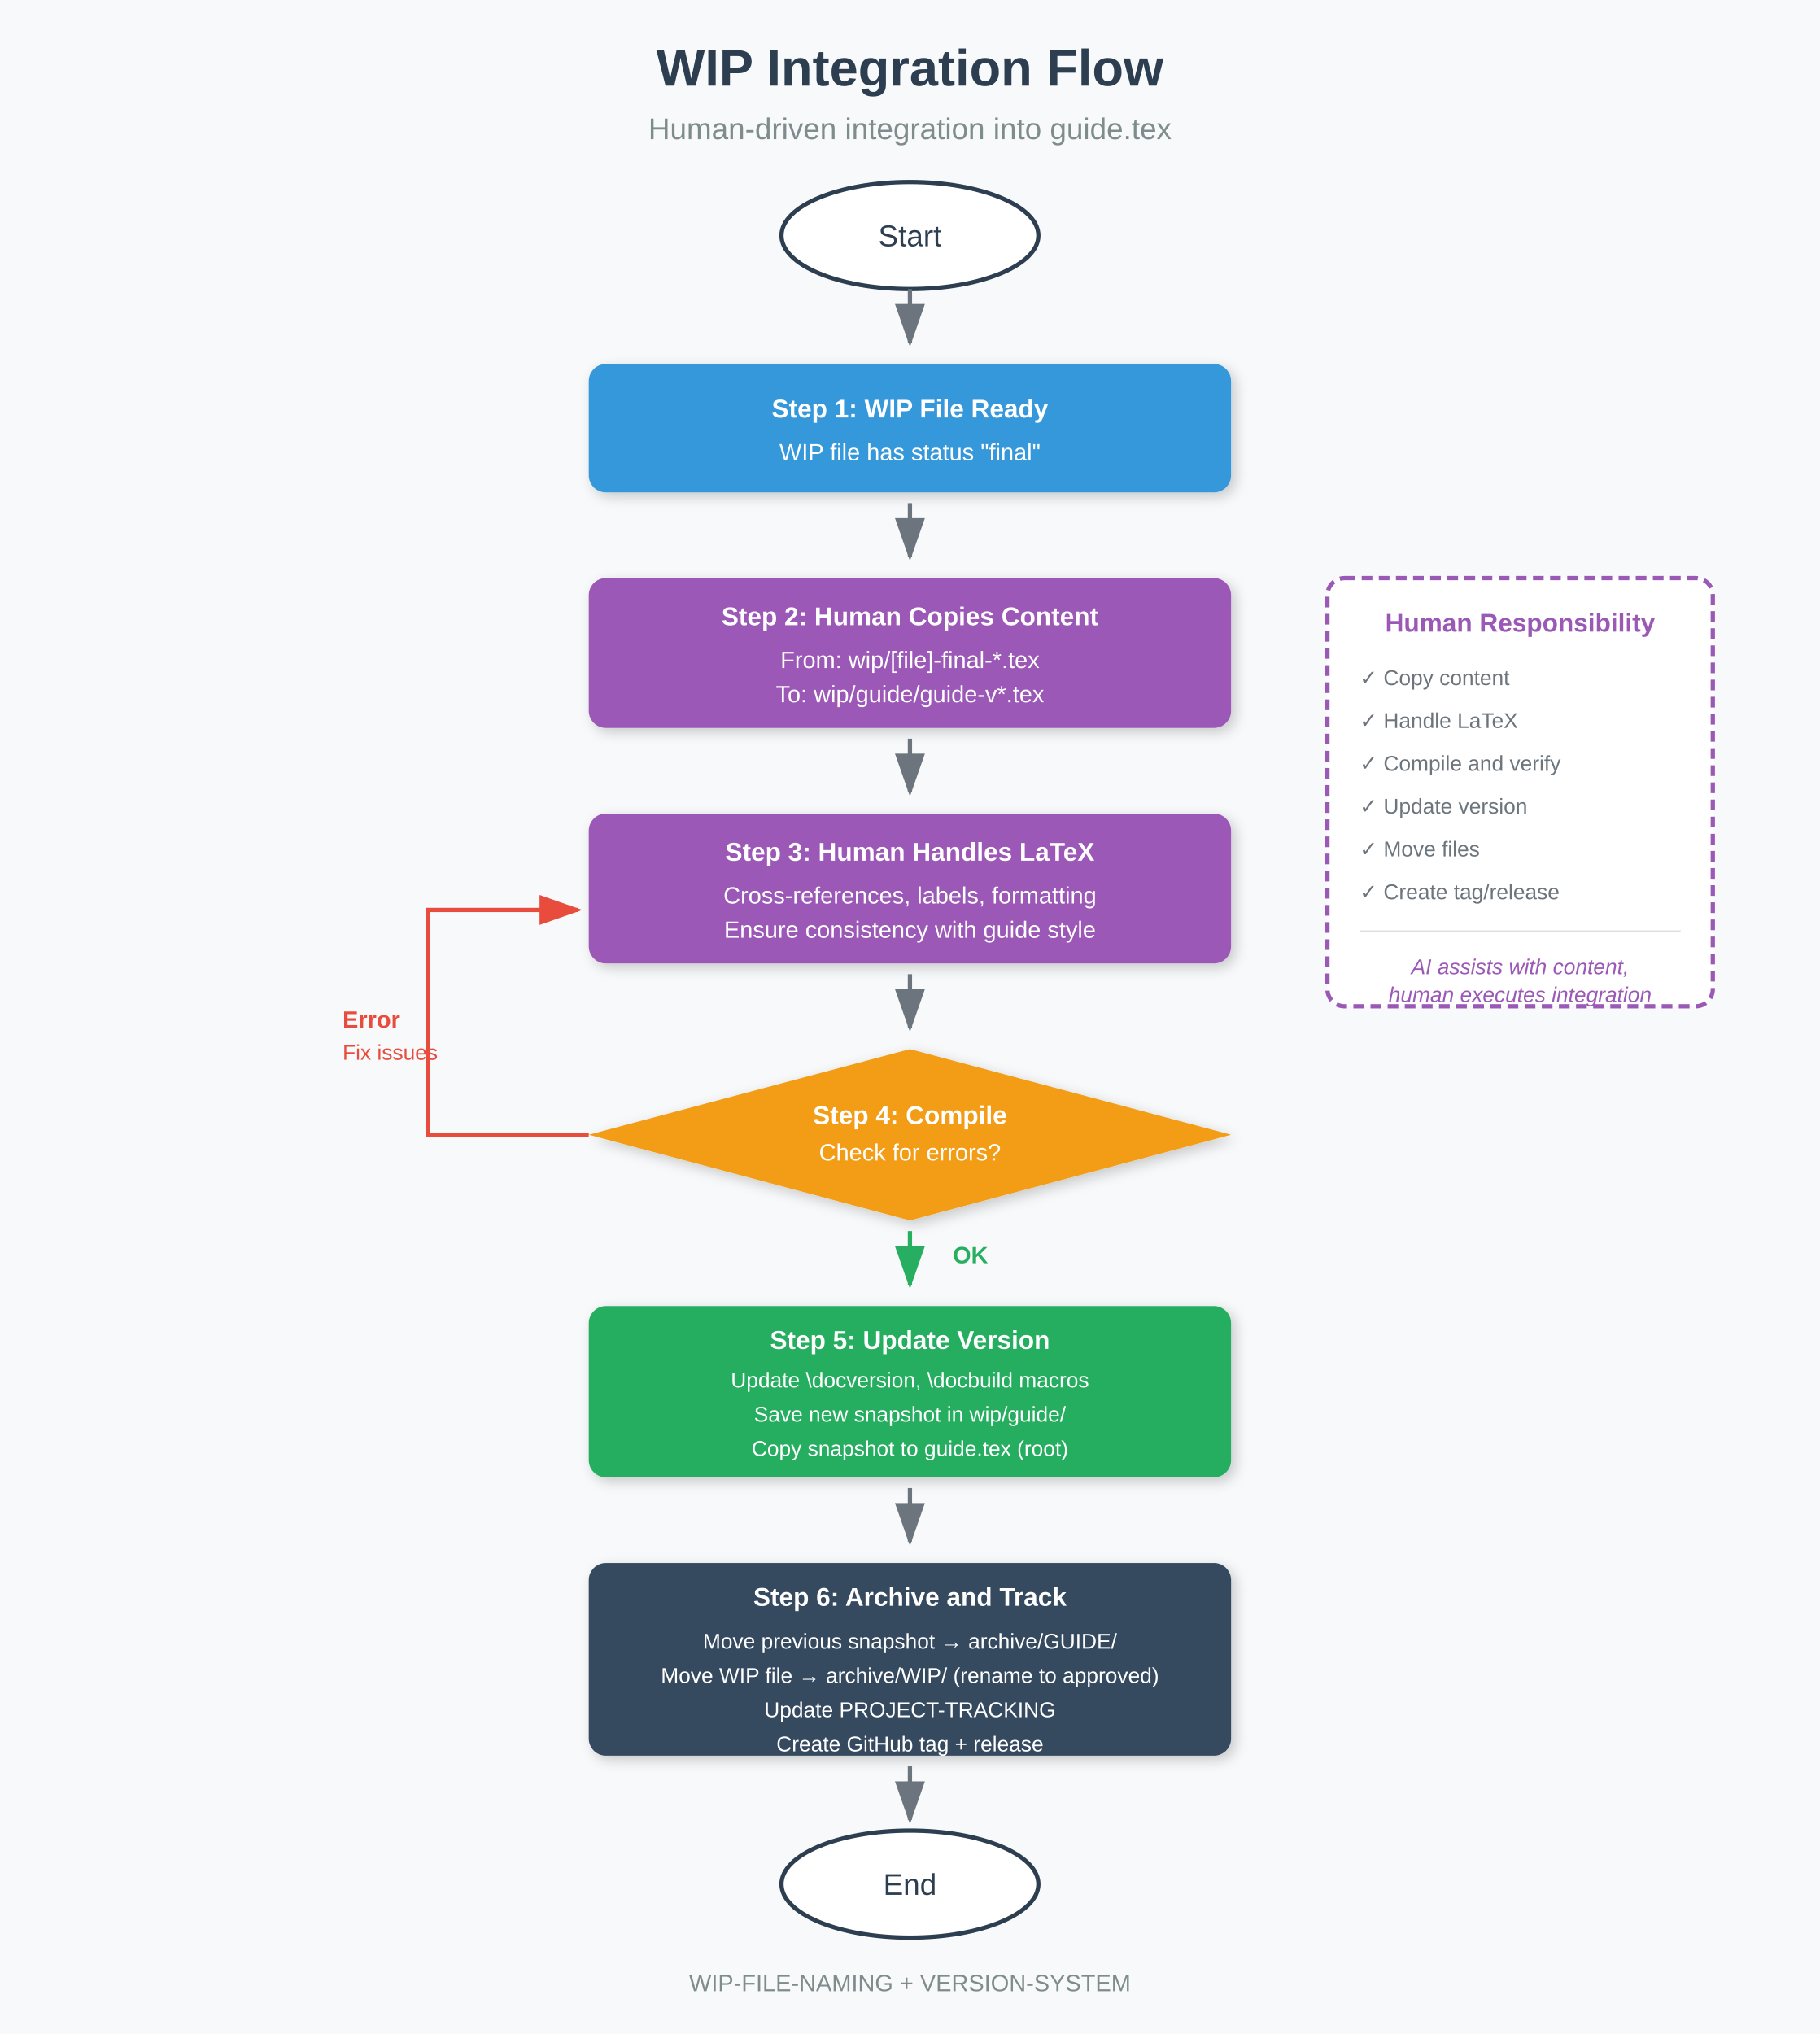
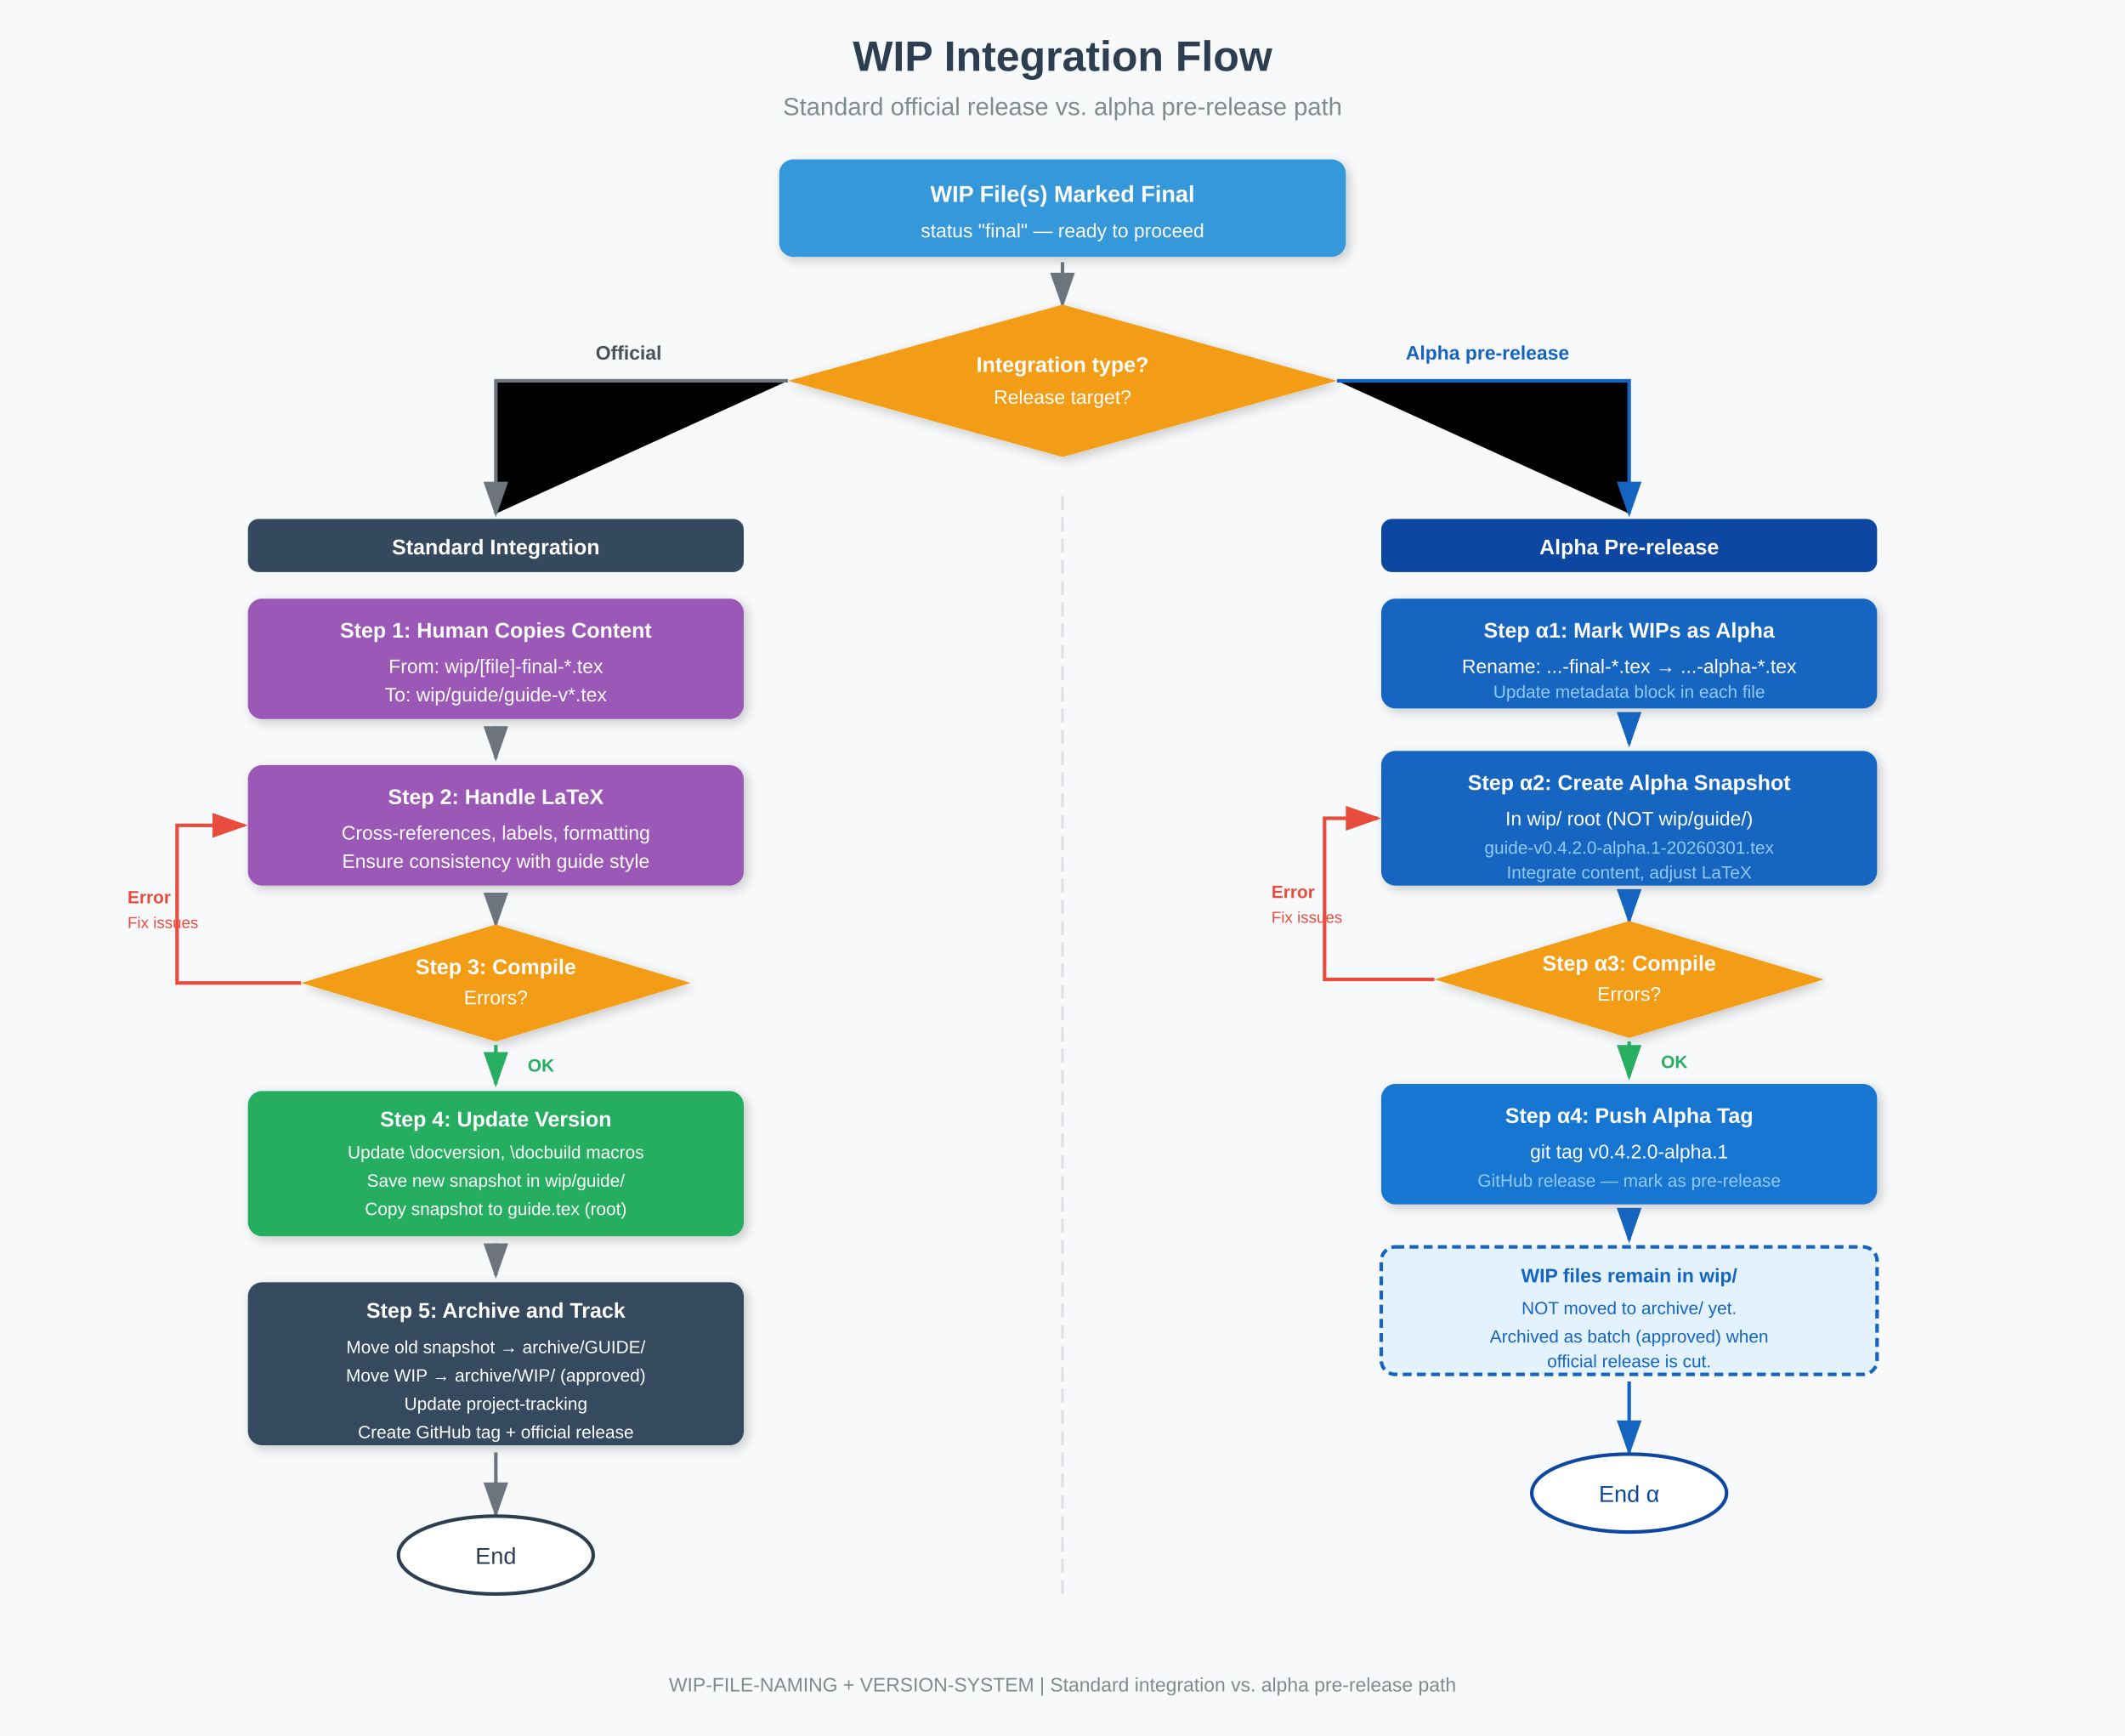
- <svg xmlns="http://www.w3.org/2000/svg" viewBox="0 0 850 950">
+ <svg xmlns="http://www.w3.org/2000/svg" viewBox="0 0 1200 980">
  <defs>
    <filter id="shadow" x="-20%" y="-20%" width="140%" height="140%">
      <feDropShadow dx="2" dy="2" stdDeviation="3" flood-opacity="0.2" />
    </filter>
    <marker id="arrowhead" markerWidth="10" markerHeight="7" refX="9" refY="3.5" orient="auto">
      <polygon points="0 0, 10 3.5, 0 7" fill="#6C757D" />
+     </marker>
+     <marker id="arrowBlue" markerWidth="10" markerHeight="7" refX="9" refY="3.5" orient="auto">
+       <polygon points="0 0, 10 3.5, 0 7" fill="#1565C0" />
    </marker>
    <marker id="arrowGreen" markerWidth="10" markerHeight="7" refX="9" refY="3.5" orient="auto">
      <polygon points="0 0, 10 3.5, 0 7" fill="#27AE60" />
    </marker>
    <marker id="arrowRed" markerWidth="10" markerHeight="7" refX="9" refY="3.5" orient="auto">
      <polygon points="0 0, 10 3.5, 0 7" fill="#E74C3C" />
    </marker>
  </defs>
-   <rect width="850" height="950" fill="#F8F9FA" />
-   <text x="425" y="40" font-family="Arial, sans-serif" font-size="24" font-weight="bold" fill="#2C3E50" text-anchor="middle">WIP Integration Flow</text>
-   <text x="425" y="65" font-family="Arial, sans-serif" font-size="14" fill="#7F8C8D" text-anchor="middle">Human-driven integration into guide.tex</text>
-   <ellipse cx="425" cy="110" rx="60" ry="25" fill="#FFF" stroke="#2C3E50" stroke-width="2" />
-   <text x="425" y="115" font-family="Arial, sans-serif" font-size="14" fill="#2C3E50" text-anchor="middle">Start</text>
-   <path d="M 425 135 L 425 160" stroke="#6C757D" stroke-width="2" marker-end="url(#arrowhead)" />
-   <g transform="translate(275, 170)">
-     <rect x="0" y="0" width="300" height="60" rx="8" fill="#3498DB" filter="url(#shadow)" />
-     <text x="150" y="25" font-family="Arial, sans-serif" font-size="12" fill="#FFF" text-anchor="middle" font-weight="bold">Step 1: WIP File Ready</text>
-     <text x="150" y="45" font-family="Arial, sans-serif" font-size="11" fill="#FFF" text-anchor="middle">WIP file has status "final"</text>
+   <rect width="1200" height="980" fill="#F8F9FA" />
+   <text x="600" y="40" font-family="Arial, sans-serif" font-size="24" font-weight="bold" fill="#2C3E50" text-anchor="middle">WIP Integration Flow</text>
+   <text x="600" y="65" font-family="Arial, sans-serif" font-size="14" fill="#7F8C8D" text-anchor="middle">Standard official release vs. alpha pre-release path</text>
+   <g transform="translate(440, 90)">
+     <rect x="0" y="0" width="320" height="55" rx="8" fill="#3498DB" filter="url(#shadow)" />
+     <text x="160" y="24" font-family="Arial, sans-serif" font-size="13" fill="#FFF" text-anchor="middle" font-weight="bold">WIP File(s) Marked Final</text>
+     <text x="160" y="44" font-family="Arial, sans-serif" font-size="11" fill="#FFF" text-anchor="middle">status "final" — ready to proceed</text>
  </g>
-   <path d="M 425 235 L 425 260" stroke="#6C757D" stroke-width="2" marker-end="url(#arrowhead)" />
-   <g transform="translate(275, 270)">
-     <rect x="0" y="0" width="300" height="70" rx="8" fill="#9B59B6" filter="url(#shadow)" />
-     <text x="150" y="22" font-family="Arial, sans-serif" font-size="12" fill="#FFF" text-anchor="middle" font-weight="bold">Step 2: Human Copies Content</text>
-     <text x="150" y="42" font-family="Arial, sans-serif" font-size="11" fill="#FFF" text-anchor="middle">From: wip/[file]-final-*.tex</text>
-     <text x="150" y="58" font-family="Arial, sans-serif" font-size="11" fill="#FFF" text-anchor="middle">To: wip/guide/guide-v*.tex</text>
+   <path d="M 600 148 L 600 172" stroke="#6C757D" stroke-width="2" marker-end="url(#arrowhead)" />
+   <polygon points="600,172 755,215 600,258 445,215" fill="#F39C12" filter="url(#shadow)" />
+   <text x="600" y="210" font-family="Arial, sans-serif" font-size="12" fill="#FFF" text-anchor="middle" font-weight="bold">Integration type?</text>
+   <text x="600" y="228" font-family="Arial, sans-serif" font-size="11" fill="#FFF" text-anchor="middle">Release target?</text>
+   <path d="M 445 215 L 280 215 L 280 290" stroke="#6C757D" stroke-width="2" marker-end="url(#arrowhead)" />
+   <text x="355" y="203" font-family="Arial, sans-serif" font-size="11" fill="#495057" text-anchor="middle" font-weight="bold">Official</text>
+   <path d="M 755 215 L 920 215 L 920 290" stroke="#1565C0" stroke-width="2" marker-end="url(#arrowBlue)" />
+   <text x="840" y="203" font-family="Arial, sans-serif" font-size="11" fill="#1565C0" text-anchor="middle" font-weight="bold">Alpha pre-release</text>
+   <rect x="140" y="293" width="280" height="30" rx="6" fill="#34495E" />
+   <text x="280" y="313" font-family="Arial, sans-serif" font-size="12" fill="#FFF" text-anchor="middle" font-weight="bold">Standard Integration</text>
+   <g transform="translate(140, 338)">
+     <rect x="0" y="0" width="280" height="68" rx="8" fill="#9B59B6" filter="url(#shadow)" />
+     <text x="140" y="22" font-family="Arial, sans-serif" font-size="12" fill="#FFF" text-anchor="middle" font-weight="bold">Step 1: Human Copies Content</text>
+     <text x="140" y="42" font-family="Arial, sans-serif" font-size="11" fill="#FFF" text-anchor="middle">From: wip/[file]-final-*.tex</text>
+     <text x="140" y="58" font-family="Arial, sans-serif" font-size="11" fill="#FFF" text-anchor="middle">To: wip/guide/guide-v*.tex</text>
  </g>
-   <path d="M 425 345 L 425 370" stroke="#6C757D" stroke-width="2" marker-end="url(#arrowhead)" />
-   <g transform="translate(275, 380)">
-     <rect x="0" y="0" width="300" height="70" rx="8" fill="#9B59B6" filter="url(#shadow)" />
-     <text x="150" y="22" font-family="Arial, sans-serif" font-size="12" fill="#FFF" text-anchor="middle" font-weight="bold">Step 3: Human Handles LaTeX</text>
-     <text x="150" y="42" font-family="Arial, sans-serif" font-size="11" fill="#FFF" text-anchor="middle">Cross-references, labels, formatting</text>
-     <text x="150" y="58" font-family="Arial, sans-serif" font-size="11" fill="#FFF" text-anchor="middle">Ensure consistency with guide style</text>
+   <path d="M 280 410 L 280 428" stroke="#6C757D" stroke-width="2" marker-end="url(#arrowhead)" />
+   <g transform="translate(140, 432)">
+     <rect x="0" y="0" width="280" height="68" rx="8" fill="#9B59B6" filter="url(#shadow)" />
+     <text x="140" y="22" font-family="Arial, sans-serif" font-size="12" fill="#FFF" text-anchor="middle" font-weight="bold">Step 2: Handle LaTeX</text>
+     <text x="140" y="42" font-family="Arial, sans-serif" font-size="11" fill="#FFF" text-anchor="middle">Cross-references, labels, formatting</text>
+     <text x="140" y="58" font-family="Arial, sans-serif" font-size="11" fill="#FFF" text-anchor="middle">Ensure consistency with guide style</text>
  </g>
-   <path d="M 425 455 L 425 480" stroke="#6C757D" stroke-width="2" marker-end="url(#arrowhead)" />
-   <g transform="translate(275, 490)">
-     <polygon points="150,0 300,40 150,80 0,40" fill="#F39C12" filter="url(#shadow)" />
-     <text x="150" y="35" font-family="Arial, sans-serif" font-size="12" fill="#FFF" text-anchor="middle" font-weight="bold">Step 4: Compile</text>
-     <text x="150" y="52" font-family="Arial, sans-serif" font-size="11" fill="#FFF" text-anchor="middle">Check for errors?</text>
+   <path d="M 280 504 L 280 522" stroke="#6C757D" stroke-width="2" marker-end="url(#arrowhead)" />
+   <polygon points="280,522 390,555 280,588 170,555" fill="#F39C12" filter="url(#shadow)" />
+   <text x="280" y="550" font-family="Arial, sans-serif" font-size="12" fill="#FFF" text-anchor="middle" font-weight="bold">Step 3: Compile</text>
+   <text x="280" y="567" font-family="Arial, sans-serif" font-size="11" fill="#FFF" text-anchor="middle">Errors?</text>
+   <path d="M 170 555 L 100 555 L 100 466 L 138 466" stroke="#E74C3C" stroke-width="2" fill="none" marker-end="url(#arrowRed)" />
+   <text x="72" y="510" font-family="Arial, sans-serif" font-size="10" fill="#E74C3C" font-weight="bold">Error</text>
+   <text x="72" y="524" font-family="Arial, sans-serif" font-size="9" fill="#E74C3C">Fix issues</text>
+   <path d="M 280 590 L 280 612" stroke="#27AE60" stroke-width="2" marker-end="url(#arrowGreen)" />
+   <text x="298" y="605" font-family="Arial, sans-serif" font-size="10" fill="#27AE60" font-weight="bold">OK</text>
+   <g transform="translate(140, 616)">
+     <rect x="0" y="0" width="280" height="82" rx="8" fill="#27AE60" filter="url(#shadow)" />
+     <text x="140" y="20" font-family="Arial, sans-serif" font-size="12" fill="#FFF" text-anchor="middle" font-weight="bold">Step 4: Update Version</text>
+     <text x="140" y="38" font-family="Arial, sans-serif" font-size="10" fill="#FFF" text-anchor="middle">Update \docversion, \docbuild macros</text>
+     <text x="140" y="54" font-family="Arial, sans-serif" font-size="10" fill="#FFF" text-anchor="middle">Save new snapshot in wip/guide/</text>
+     <text x="140" y="70" font-family="Arial, sans-serif" font-size="10" fill="#FFF" text-anchor="middle">Copy snapshot to guide.tex (root)</text>
  </g>
-   <path d="M 275 530 L 200 530 L 200 425 L 270 425" stroke="#E74C3C" stroke-width="2" fill="none" marker-end="url(#arrowRed)" />
-   <text x="160" y="480" font-family="Arial, sans-serif" font-size="11" fill="#E74C3C" font-weight="bold">Error</text>
-   <text x="160" y="495" font-family="Arial, sans-serif" font-size="10" fill="#E74C3C">Fix issues</text>
-   <path d="M 425 575 L 425 600" stroke="#27AE60" stroke-width="2" marker-end="url(#arrowGreen)" />
-   <text x="445" y="590" font-family="Arial, sans-serif" font-size="11" fill="#27AE60" font-weight="bold">OK</text>
-   <g transform="translate(275, 610)">
-     <rect x="0" y="0" width="300" height="80" rx="8" fill="#27AE60" filter="url(#shadow)" />
-     <text x="150" y="20" font-family="Arial, sans-serif" font-size="12" fill="#FFF" text-anchor="middle" font-weight="bold">Step 5: Update Version</text>
-     <text x="150" y="38" font-family="Arial, sans-serif" font-size="10" fill="#FFF" text-anchor="middle">Update \docversion, \docbuild macros</text>
-     <text x="150" y="54" font-family="Arial, sans-serif" font-size="10" fill="#FFF" text-anchor="middle">Save new snapshot in wip/guide/</text>
-     <text x="150" y="70" font-family="Arial, sans-serif" font-size="10" fill="#FFF" text-anchor="middle">Copy snapshot to guide.tex (root)</text>
+   <path d="M 280 702 L 280 720" stroke="#6C757D" stroke-width="2" marker-end="url(#arrowhead)" />
+   <g transform="translate(140, 724)">
+     <rect x="0" y="0" width="280" height="92" rx="8" fill="#34495E" filter="url(#shadow)" />
+     <text x="140" y="20" font-family="Arial, sans-serif" font-size="12" fill="#FFF" text-anchor="middle" font-weight="bold">Step 5: Archive and Track</text>
+     <text x="140" y="40" font-family="Arial, sans-serif" font-size="10" fill="#FFF" text-anchor="middle">Move old snapshot → archive/GUIDE/</text>
+     <text x="140" y="56" font-family="Arial, sans-serif" font-size="10" fill="#FFF" text-anchor="middle">Move WIP → archive/WIP/ (approved)</text>
+     <text x="140" y="72" font-family="Arial, sans-serif" font-size="10" fill="#FFF" text-anchor="middle">Update project-tracking</text>
+     <text x="140" y="88" font-family="Arial, sans-serif" font-size="10" fill="#FFF" text-anchor="middle">Create GitHub tag + official release</text>
  </g>
-   <path d="M 425 695 L 425 720" stroke="#6C757D" stroke-width="2" marker-end="url(#arrowhead)" />
-   <g transform="translate(275, 730)">
-     <rect x="0" y="0" width="300" height="90" rx="8" fill="#34495E" filter="url(#shadow)" />
-     <text x="150" y="20" font-family="Arial, sans-serif" font-size="12" fill="#FFF" text-anchor="middle" font-weight="bold">Step 6: Archive and Track</text>
-     <text x="150" y="40" font-family="Arial, sans-serif" font-size="10" fill="#FFF" text-anchor="middle">Move previous snapshot → archive/GUIDE/</text>
-     <text x="150" y="56" font-family="Arial, sans-serif" font-size="10" fill="#FFF" text-anchor="middle">Move WIP file → archive/WIP/ (rename to approved)</text>
-     <text x="150" y="72" font-family="Arial, sans-serif" font-size="10" fill="#FFF" text-anchor="middle">Update PROJECT-TRACKING</text>
-     <text x="150" y="88" font-family="Arial, sans-serif" font-size="10" fill="#FFF" text-anchor="middle">Create GitHub tag + release</text>
+   <path d="M 280 820 L 280 855" stroke="#6C757D" stroke-width="2" marker-end="url(#arrowhead)" />
+   <ellipse cx="280" cy="878" rx="55" ry="22" fill="#FFF" stroke="#2C3E50" stroke-width="2" />
+   <text x="280" y="883" font-family="Arial, sans-serif" font-size="13" fill="#2C3E50" text-anchor="middle">End</text>
+   <rect x="780" y="293" width="280" height="30" rx="6" fill="#0D47A1" />
+   <text x="920" y="313" font-family="Arial, sans-serif" font-size="12" fill="#FFF" text-anchor="middle" font-weight="bold">Alpha Pre-release</text>
+   <g transform="translate(780, 338)">
+     <rect x="0" y="0" width="280" height="62" rx="8" fill="#1565C0" filter="url(#shadow)" />
+     <text x="140" y="22" font-family="Arial, sans-serif" font-size="12" fill="#FFF" text-anchor="middle" font-weight="bold">Step α1: Mark WIPs as Alpha</text>
+     <text x="140" y="42" font-family="Arial, sans-serif" font-size="11" fill="#FFF" text-anchor="middle">Rename: ...-final-*.tex → ...-alpha-*.tex</text>
+     <text x="140" y="56" font-family="Arial, sans-serif" font-size="10" fill="#90CAF9" text-anchor="middle">Update metadata block in each file</text>
  </g>
-   <path d="M 425 825 L 425 850" stroke="#6C757D" stroke-width="2" marker-end="url(#arrowhead)" />
-   <ellipse cx="425" cy="880" rx="60" ry="25" fill="#FFF" stroke="#2C3E50" stroke-width="2" />
-   <text x="425" y="885" font-family="Arial, sans-serif" font-size="14" fill="#2C3E50" text-anchor="middle">End</text>
-   <g transform="translate(620, 270)">
-     <rect x="0" y="0" width="180" height="200" rx="8" fill="#FFF" stroke="#9B59B6" stroke-width="2" stroke-dasharray="5,3" />
-     <text x="90" y="25" font-family="Arial, sans-serif" font-size="12" fill="#9B59B6" text-anchor="middle" font-weight="bold">Human Responsibility</text>
-     <text x="15" y="50" font-family="Arial, sans-serif" font-size="10" fill="#6C757D">✓ Copy content</text>
-     <text x="15" y="70" font-family="Arial, sans-serif" font-size="10" fill="#6C757D">✓ Handle LaTeX</text>
-     <text x="15" y="90" font-family="Arial, sans-serif" font-size="10" fill="#6C757D">✓ Compile and verify</text>
-     <text x="15" y="110" font-family="Arial, sans-serif" font-size="10" fill="#6C757D">✓ Update version</text>
-     <text x="15" y="130" font-family="Arial, sans-serif" font-size="10" fill="#6C757D">✓ Move files</text>
-     <text x="15" y="150" font-family="Arial, sans-serif" font-size="10" fill="#6C757D">✓ Create tag/release</text>
-     <line x1="15" y1="165" x2="165" y2="165" stroke="#DEE2E6" stroke-width="1" />
-     <text x="90" y="185" font-family="Arial, sans-serif" font-size="10" fill="#9B59B6" text-anchor="middle" font-style="italic">AI assists with content,</text>
-     <text x="90" y="198" font-family="Arial, sans-serif" font-size="10" fill="#9B59B6" text-anchor="middle" font-style="italic">human executes integration</text>
+   <path d="M 920 404 L 920 420" stroke="#1565C0" stroke-width="2" marker-end="url(#arrowBlue)" />
+   <g transform="translate(780, 424)">
+     <rect x="0" y="0" width="280" height="76" rx="8" fill="#1565C0" filter="url(#shadow)" />
+     <text x="140" y="22" font-family="Arial, sans-serif" font-size="12" fill="#FFF" text-anchor="middle" font-weight="bold">Step α2: Create Alpha Snapshot</text>
+     <text x="140" y="42" font-family="Arial, sans-serif" font-size="11" fill="#FFF" text-anchor="middle">In wip/ root (NOT wip/guide/)</text>
+     <text x="140" y="58" font-family="Arial, sans-serif" font-size="10" fill="#90CAF9" text-anchor="middle">guide-v0.4.2.0-alpha.1-20260301.tex</text>
+     <text x="140" y="72" font-family="Arial, sans-serif" font-size="10" fill="#90CAF9" text-anchor="middle">Integrate content, adjust LaTeX</text>
  </g>
-   <text x="425" y="930" font-family="Arial, sans-serif" font-size="11" fill="#7F8C8D" text-anchor="middle">WIP-FILE-NAMING + VERSION-SYSTEM</text>
+   <path d="M 920 504 L 920 520" stroke="#1565C0" stroke-width="2" marker-end="url(#arrowBlue)" />
+   <polygon points="920,520 1030,553 920,586 810,553" fill="#F39C12" filter="url(#shadow)" />
+   <text x="920" y="548" font-family="Arial, sans-serif" font-size="12" fill="#FFF" text-anchor="middle" font-weight="bold">Step α3: Compile</text>
+   <text x="920" y="565" font-family="Arial, sans-serif" font-size="11" fill="#FFF" text-anchor="middle">Errors?</text>
+   <path d="M 810 553 L 748 553 L 748 462 L 778 462" stroke="#E74C3C" stroke-width="2" fill="none" marker-end="url(#arrowRed)" />
+   <text x="718" y="507" font-family="Arial, sans-serif" font-size="10" fill="#E74C3C" font-weight="bold">Error</text>
+   <text x="718" y="521" font-family="Arial, sans-serif" font-size="9" fill="#E74C3C">Fix issues</text>
+   <path d="M 920 588 L 920 608" stroke="#27AE60" stroke-width="2" marker-end="url(#arrowGreen)" />
+   <text x="938" y="603" font-family="Arial, sans-serif" font-size="10" fill="#27AE60" font-weight="bold">OK</text>
+   <g transform="translate(780, 612)">
+     <rect x="0" y="0" width="280" height="68" rx="8" fill="#1976D2" filter="url(#shadow)" />
+     <text x="140" y="22" font-family="Arial, sans-serif" font-size="12" fill="#FFF" text-anchor="middle" font-weight="bold">Step α4: Push Alpha Tag</text>
+     <text x="140" y="42" font-family="Arial, sans-serif" font-size="11" fill="#FFF" text-anchor="middle">git tag v0.4.2.0-alpha.1</text>
+     <text x="140" y="58" font-family="Arial, sans-serif" font-size="10" fill="#90CAF9" text-anchor="middle">GitHub release — mark as pre-release</text>
+   </g>
+   <path d="M 920 684 L 920 700" stroke="#1565C0" stroke-width="2" marker-end="url(#arrowBlue)" />
+   <g transform="translate(780, 704)">
+     <rect x="0" y="0" width="280" height="72" rx="8" fill="#E3F2FD" stroke="#1565C0" stroke-width="2" stroke-dasharray="5,3" />
+     <text x="140" y="20" font-family="Arial, sans-serif" font-size="11" fill="#1565C0" text-anchor="middle" font-weight="bold">WIP files remain in wip/</text>
+     <text x="140" y="38" font-family="Arial, sans-serif" font-size="10" fill="#1565C0" text-anchor="middle">NOT moved to archive/ yet.</text>
+     <text x="140" y="54" font-family="Arial, sans-serif" font-size="10" fill="#1565C0" text-anchor="middle">Archived as batch (approved) when</text>
+     <text x="140" y="68" font-family="Arial, sans-serif" font-size="10" fill="#1565C0" text-anchor="middle">official release is cut.</text>
+   </g>
+   <path d="M 920 780 L 920 820" stroke="#1565C0" stroke-width="2" marker-end="url(#arrowBlue)" />
+   <ellipse cx="920" cy="843" rx="55" ry="22" fill="#FFF" stroke="#0D47A1" stroke-width="2" />
+   <text x="920" y="848" font-family="Arial, sans-serif" font-size="13" fill="#0D47A1" text-anchor="middle">End α</text>
+   <line x1="600" y1="280" x2="600" y2="900" stroke="#DEE2E6" stroke-width="1.5" stroke-dasharray="8,4" />
+   <text x="600" y="955" font-family="Arial, sans-serif" font-size="11" fill="#7F8C8D" text-anchor="middle">WIP-FILE-NAMING + VERSION-SYSTEM | Standard integration vs. alpha pre-release path</text>
</svg>
